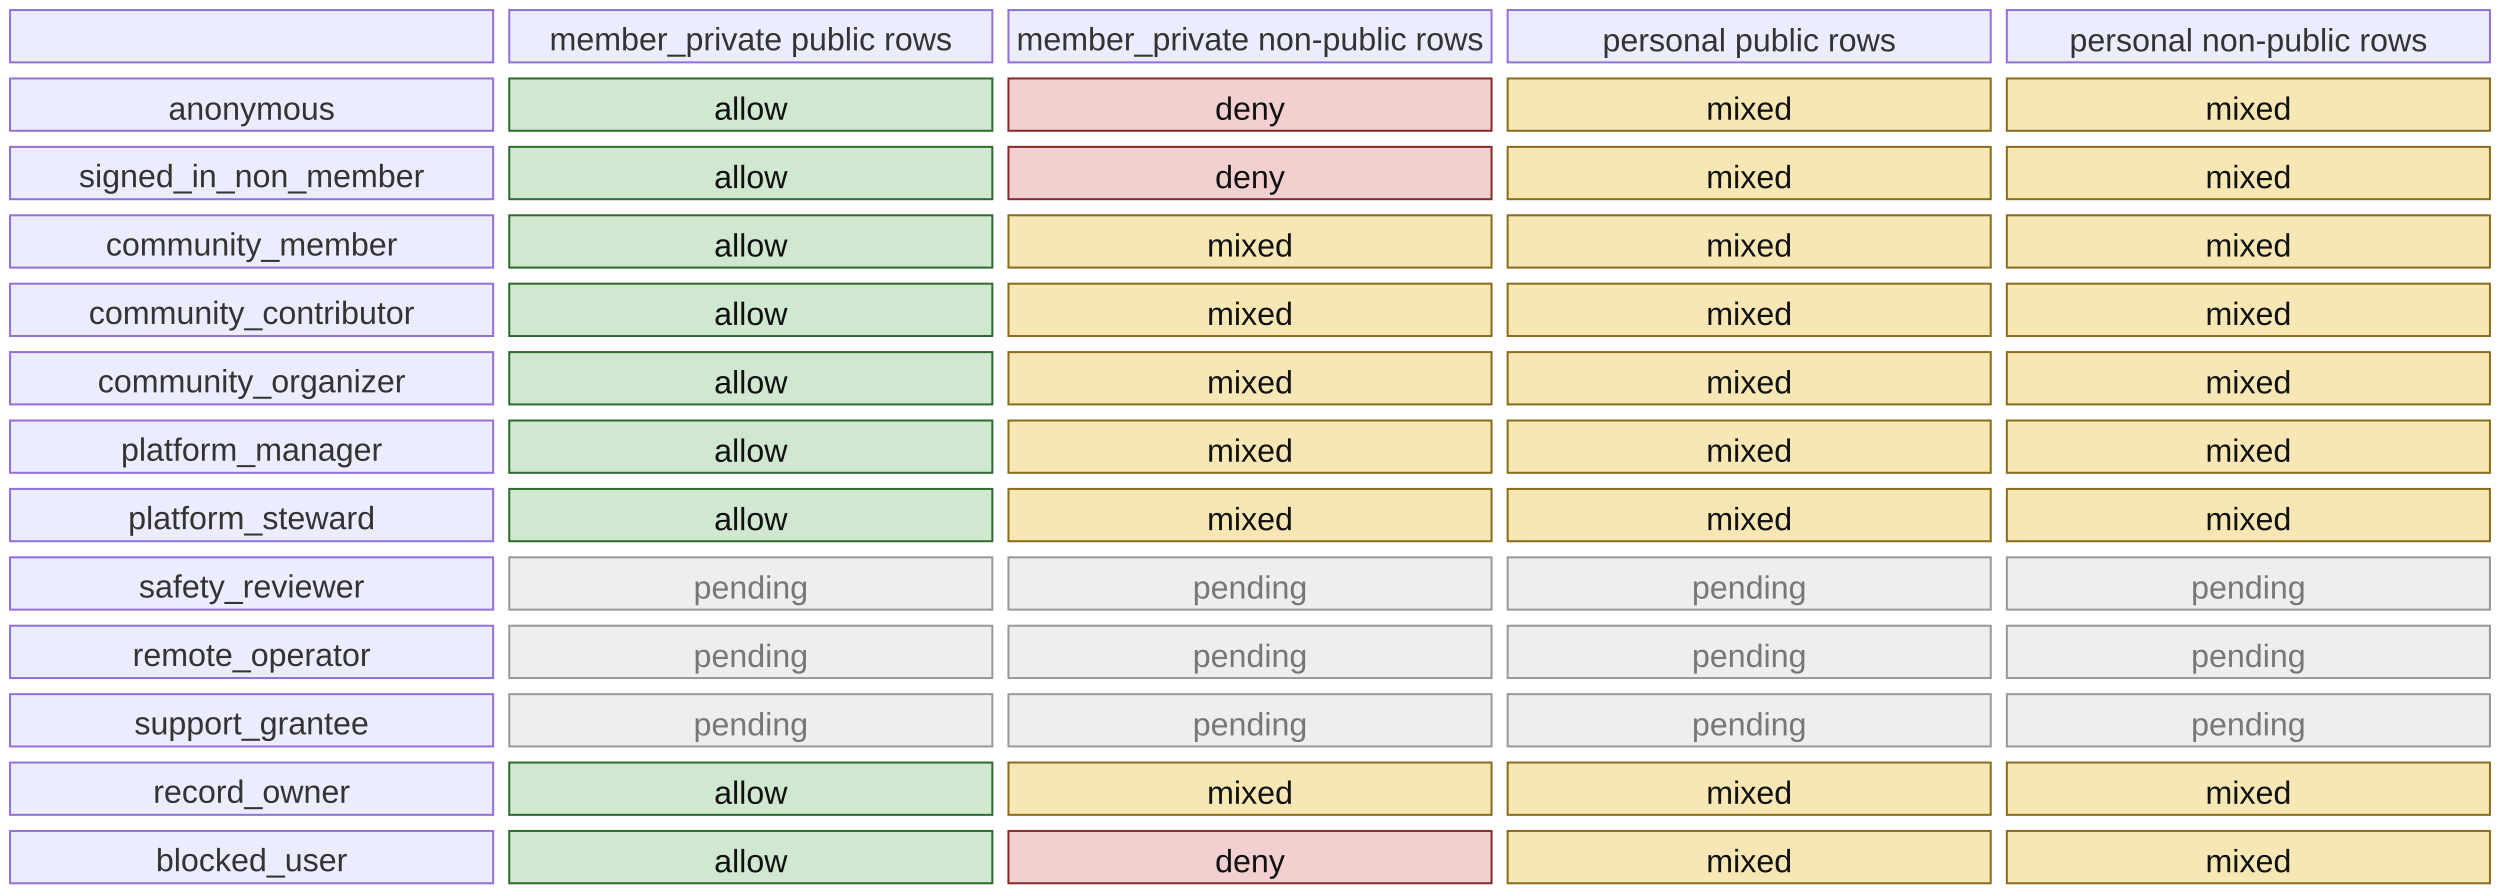
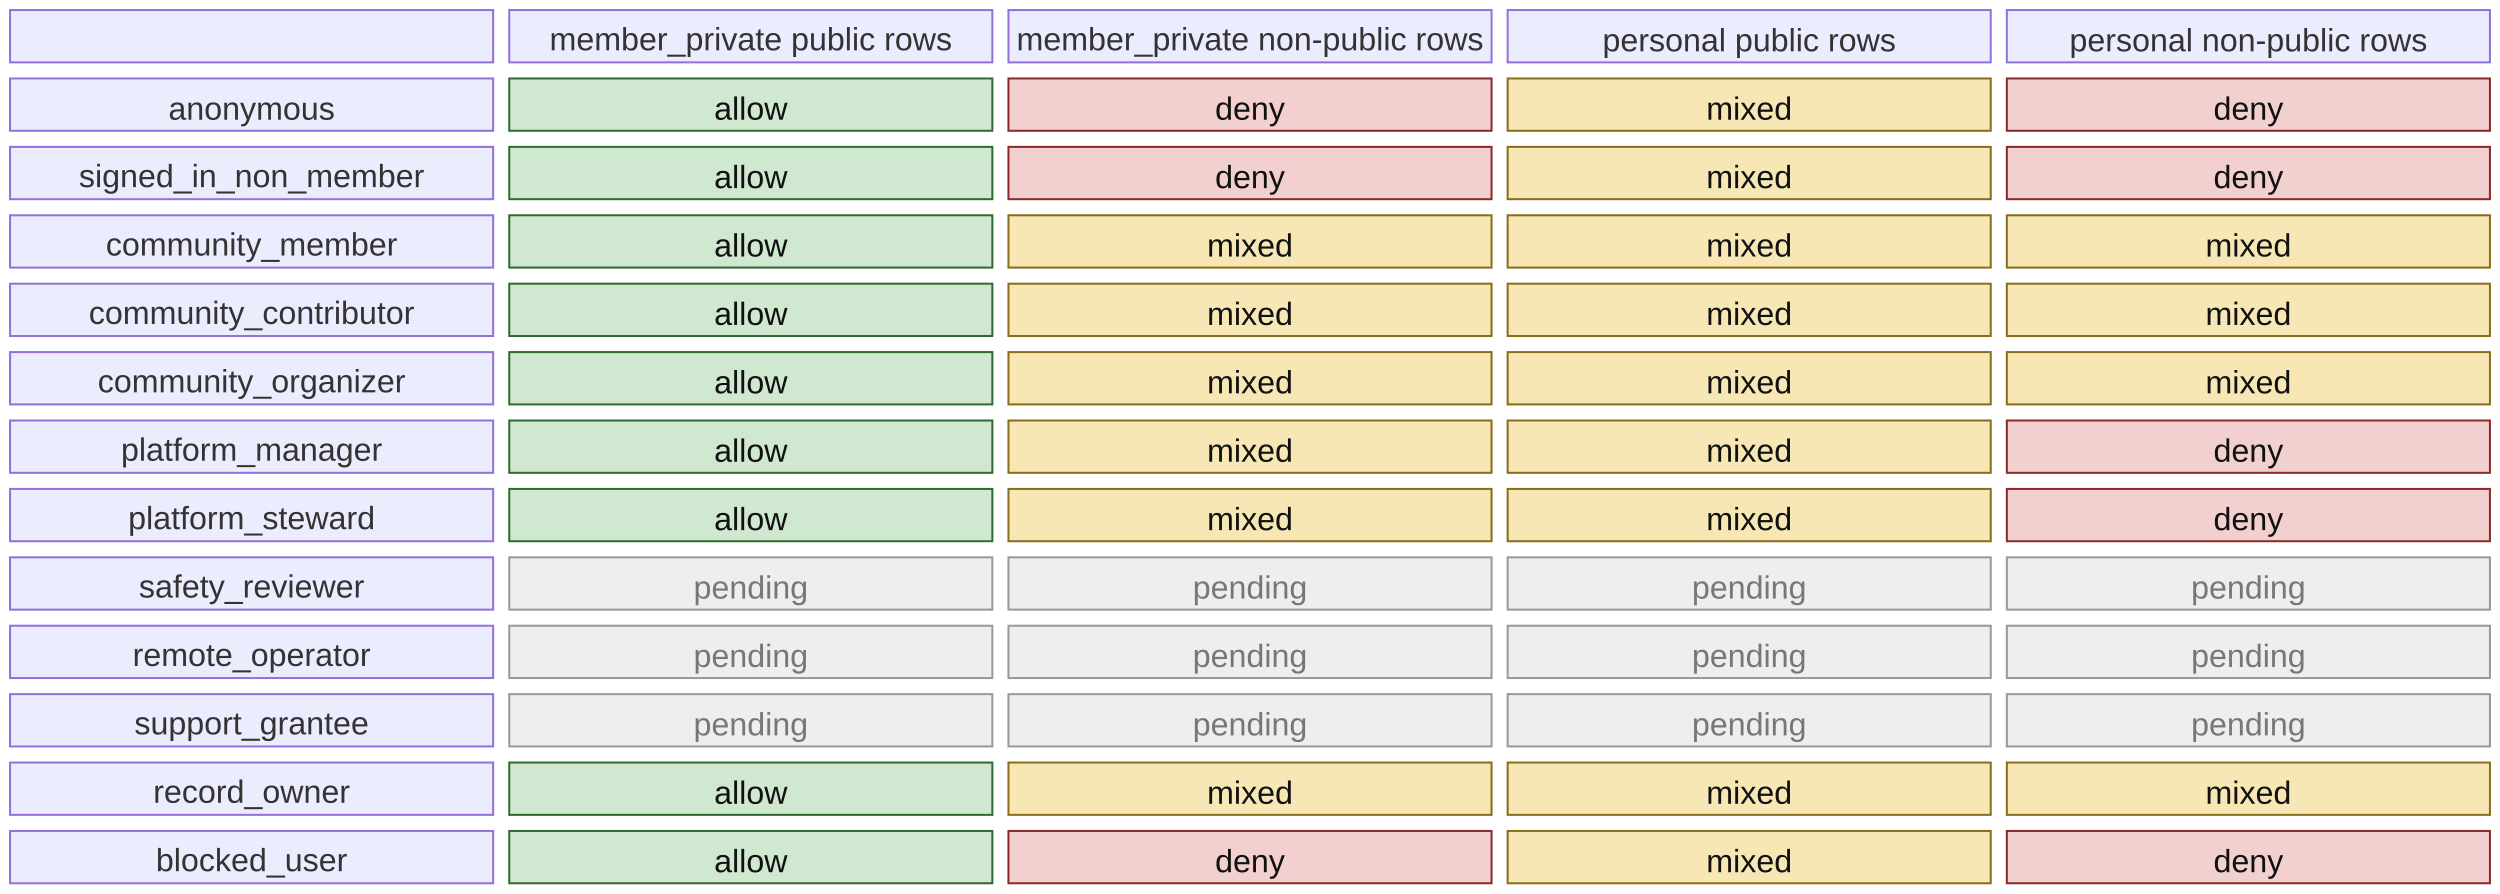
<svg xmlns="http://www.w3.org/2000/svg" aria-roledescription="block" role="graphics-document document" viewBox="-5 -222 1242.547 444" style="max-width: 1242.55px; background-color: white;" width="100%" id="my-svg">
  <style>#my-svg{font-family:trebuchet ms,verdana,arial,sans-serif;font-size:16px;fill:#333;}@keyframes edge-animation-frame{from{stroke-dashoffset:0;}}@keyframes dash{to{stroke-dashoffset:0;}}#my-svg .edge-animation-slow{stroke-dasharray:9,5!important;stroke-dashoffset:900;animation:dash 50s linear infinite;stroke-linecap:round;}#my-svg .edge-animation-fast{stroke-dasharray:9,5!important;stroke-dashoffset:900;animation:dash 20s linear infinite;stroke-linecap:round;}#my-svg .error-icon{fill:#552222;}#my-svg .error-text{fill:#552222;stroke:#552222;}#my-svg .edge-thickness-normal{stroke-width:1px;}#my-svg .edge-thickness-thick{stroke-width:3.5px;}#my-svg .edge-pattern-solid{stroke-dasharray:0;}#my-svg .edge-thickness-invisible{stroke-width:0;fill:none;}#my-svg .edge-pattern-dashed{stroke-dasharray:3;}#my-svg .edge-pattern-dotted{stroke-dasharray:2;}#my-svg .marker{fill:#333333;stroke:#333333;}#my-svg .marker.cross{stroke:#333333;}#my-svg svg{font-family:trebuchet ms,verdana,arial,sans-serif;font-size:16px;}#my-svg p{margin:0;}#my-svg .label{font-family:trebuchet ms,verdana,arial,sans-serif;color:#333;}#my-svg .cluster-label text{fill:#333;}#my-svg .cluster-label span,#my-svg p{color:#333;}#my-svg .label text,#my-svg span,#my-svg p{fill:#333;color:#333;}#my-svg .node rect,#my-svg .node circle,#my-svg .node ellipse,#my-svg .node polygon,#my-svg .node path{fill:#ECECFF;stroke:#9370DB;stroke-width:1px;}#my-svg .flowchart-label text{text-anchor:middle;}#my-svg .node .label{text-align:center;}#my-svg .node.clickable{cursor:pointer;}#my-svg .arrowheadPath{fill:#333333;}#my-svg .edgePath .path{stroke:#333333;stroke-width:2.0px;}#my-svg .flowchart-link{stroke:#333333;fill:none;}#my-svg .edgeLabel{background-color:rgba(232,232,232, 0.8);text-align:center;}#my-svg .edgeLabel rect{opacity:0.5;background-color:rgba(232,232,232, 0.8);fill:rgba(232,232,232, 0.8);}#my-svg .labelBkg{background-color:rgba(232, 232, 232, 0.5);}#my-svg .node .cluster{fill:rgba(255, 255, 222, 0.5);stroke:rgba(170, 170, 51, 0.2);box-shadow:rgba(50, 50, 93, 0.25) 0px 13px 27px -5px,rgba(0, 0, 0, 0.3) 0px 8px 16px -8px;stroke-width:1px;}#my-svg .cluster text{fill:#333;}#my-svg .cluster span,#my-svg p{color:#333;}#my-svg div.mermaidTooltip{position:absolute;text-align:center;max-width:200px;padding:2px;font-family:trebuchet ms,verdana,arial,sans-serif;font-size:12px;background:hsl(80, 100%, 96.275%);border:1px solid #aaaa33;border-radius:2px;pointer-events:none;z-index:100;}#my-svg .flowchartTitleText{text-anchor:middle;font-size:18px;fill:#333;}#my-svg .label-icon{display:inline-block;height:1em;overflow:visible;vertical-align:-0.125em;}#my-svg .node .label-icon path{fill:currentColor;stroke:revert;stroke-width:revert;}#my-svg :root{--mermaid-font-family:trebuchet ms,verdana,arial,sans-serif;}#my-svg .heat_allow rect{fill:#cfe8cf!important;stroke:#2e6b2e!important;color:#111!important;}#my-svg .heat_allow polygon{fill:#cfe8cf!important;stroke:#2e6b2e!important;color:#111!important;}#my-svg .heat_allow ellipse{fill:#cfe8cf!important;stroke:#2e6b2e!important;color:#111!important;}#my-svg .heat_allow circle{fill:#cfe8cf!important;stroke:#2e6b2e!important;color:#111!important;}#my-svg .heat_allow path{fill:#cfe8cf!important;stroke:#2e6b2e!important;color:#111!important;}#my-svg .heat_allow tspan{fill:#111!important;}#my-svg .heat_deny rect{fill:#f3d0d0!important;stroke:#8a2a2a!important;color:#111!important;}#my-svg .heat_deny polygon{fill:#f3d0d0!important;stroke:#8a2a2a!important;color:#111!important;}#my-svg .heat_deny ellipse{fill:#f3d0d0!important;stroke:#8a2a2a!important;color:#111!important;}#my-svg .heat_deny circle{fill:#f3d0d0!important;stroke:#8a2a2a!important;color:#111!important;}#my-svg .heat_deny path{fill:#f3d0d0!important;stroke:#8a2a2a!important;color:#111!important;}#my-svg .heat_deny tspan{fill:#111!important;}#my-svg .heat_mixed rect{fill:#f6e7b4!important;stroke:#8a6d1a!important;color:#111!important;}#my-svg .heat_mixed polygon{fill:#f6e7b4!important;stroke:#8a6d1a!important;color:#111!important;}#my-svg .heat_mixed ellipse{fill:#f6e7b4!important;stroke:#8a6d1a!important;color:#111!important;}#my-svg .heat_mixed circle{fill:#f6e7b4!important;stroke:#8a6d1a!important;color:#111!important;}#my-svg .heat_mixed path{fill:#f6e7b4!important;stroke:#8a6d1a!important;color:#111!important;}#my-svg .heat_mixed tspan{fill:#111!important;}#my-svg .heat_na rect{fill:#eeeeee!important;stroke:#999!important;color:#333!important;}#my-svg .heat_na polygon{fill:#eeeeee!important;stroke:#999!important;color:#333!important;}#my-svg .heat_na ellipse{fill:#eeeeee!important;stroke:#999!important;color:#333!important;}#my-svg .heat_na circle{fill:#eeeeee!important;stroke:#999!important;color:#333!important;}#my-svg .heat_na path{fill:#eeeeee!important;stroke:#999!important;color:#333!important;}#my-svg .heat_na tspan{fill:#333!important;}#my-svg .heat_pending rect{fill:#eeeeee!important;stroke:#999!important;color:#777!important;}#my-svg .heat_pending polygon{fill:#eeeeee!important;stroke:#999!important;color:#777!important;}#my-svg .heat_pending ellipse{fill:#eeeeee!important;stroke:#999!important;color:#777!important;}#my-svg .heat_pending circle{fill:#eeeeee!important;stroke:#999!important;color:#777!important;}#my-svg .heat_pending path{fill:#eeeeee!important;stroke:#999!important;color:#777!important;}#my-svg .heat_pending tspan{fill:#777!important;}</style>
  <g />
  <marker orient="auto" markerHeight="12" markerWidth="12" markerUnits="userSpaceOnUse" refY="5" refX="6" viewBox="0 0 10 10" class="marker block" id="my-svg_block-pointEnd">
    <path style="stroke-width: 1; stroke-dasharray: 1, 0;" class="arrowMarkerPath" d="M 0 0 L 10 5 L 0 10 z" />
  </marker>
  <marker orient="auto" markerHeight="12" markerWidth="12" markerUnits="userSpaceOnUse" refY="5" refX="4.5" viewBox="0 0 10 10" class="marker block" id="my-svg_block-pointStart">
    <path style="stroke-width: 1; stroke-dasharray: 1, 0;" class="arrowMarkerPath" d="M 0 5 L 10 10 L 10 0 z" />
  </marker>
  <marker orient="auto" markerHeight="11" markerWidth="11" markerUnits="userSpaceOnUse" refY="5" refX="11" viewBox="0 0 10 10" class="marker block" id="my-svg_block-circleEnd">
    <circle style="stroke-width: 1; stroke-dasharray: 1, 0;" class="arrowMarkerPath" r="5" cy="5" cx="5" />
  </marker>
  <marker orient="auto" markerHeight="11" markerWidth="11" markerUnits="userSpaceOnUse" refY="5" refX="-1" viewBox="0 0 10 10" class="marker block" id="my-svg_block-circleStart">
    <circle style="stroke-width: 1; stroke-dasharray: 1, 0;" class="arrowMarkerPath" r="5" cy="5" cx="5" />
  </marker>
  <marker orient="auto" markerHeight="11" markerWidth="11" markerUnits="userSpaceOnUse" refY="5.2" refX="12" viewBox="0 0 11 11" class="marker cross block" id="my-svg_block-crossEnd">
    <path style="stroke-width: 2; stroke-dasharray: 1, 0;" class="arrowMarkerPath" d="M 1,1 l 9,9 M 10,1 l -9,9" />
  </marker>
  <marker orient="auto" markerHeight="11" markerWidth="11" markerUnits="userSpaceOnUse" refY="5.2" refX="-1" viewBox="0 0 11 11" class="marker cross block" id="my-svg_block-crossStart">
    <path style="stroke-width: 2; stroke-dasharray: 1, 0;" class="arrowMarkerPath" d="M 1,1 l 9,9 M 10,1 l -9,9" />
  </marker>
  <g class="block">
    <g transform="translate(120.0547, -204)" id="corner" class="node default default flowchart-label">
      <rect height="26" width="240.109" y="-13" x="-120.055" ry="0" rx="0" style="" class="basic label-container" />
      <g transform="translate(0, 0)" style="" class="label">
        <rect />
        <text style="">
          <tspan class="row" x="0" dy="1em" xml:space="preserve" />
        </text>
      </g>
    </g>
    <g transform="translate(368.1641, -204)" id="h0" class="node default default flowchart-label">
      <rect height="26" width="240.109" y="-13" x="-120.055" ry="0" rx="0" style="" class="basic label-container" />
      <g transform="translate(0, -9)" style="" class="label">
        <rect />
        <text style="">
          <tspan class="row" x="0" dy="1em" xml:space="preserve">member_private public rows</tspan>
        </text>
      </g>
    </g>
    <g transform="translate(616.2734, -204)" id="h1" class="node default default flowchart-label">
      <rect height="26" width="240.109" y="-13" x="-120.055" ry="0" rx="0" style="" class="basic label-container" />
      <g transform="translate(0, -9)" style="" class="label">
        <rect />
        <text style="">
          <tspan class="row" x="0" dy="1em" xml:space="preserve">member_private non-public rows</tspan>
        </text>
      </g>
    </g>
    <g transform="translate(864.3828, -204)" id="h2" class="node default default flowchart-label">
      <rect height="26" width="240.109" y="-13" x="-120.055" ry="0" rx="0" style="" class="basic label-container" />
      <g transform="translate(0, -8.5)" style="" class="label">
        <rect />
        <text style="">
          <tspan class="row" x="0" dy="1em" xml:space="preserve">personal public rows</tspan>
        </text>
      </g>
    </g>
    <g transform="translate(1112.492, -204)" id="h3" class="node default default flowchart-label">
      <rect height="26" width="240.109" y="-13" x="-120.055" ry="0" rx="0" style="" class="basic label-container" />
      <g transform="translate(0, -8.5)" style="" class="label">
        <rect />
        <text style="">
          <tspan class="row" x="0" dy="1em" xml:space="preserve">personal non-public rows</tspan>
        </text>
      </g>
    </g>
    <g transform="translate(120.0547, -170)" id="p0" class="node default default flowchart-label">
      <rect height="26" width="240.109" y="-13" x="-120.055" ry="0" rx="0" style="" class="basic label-container" />
      <g transform="translate(0, -8.5)" style="" class="label">
        <rect />
        <text style="">
          <tspan class="row" x="0" dy="1em" xml:space="preserve">anonymous</tspan>
        </text>
      </g>
    </g>
    <g transform="translate(368.1641, -170)" id="c0_0" class="node default heat_allow flowchart-label">
      <rect height="26" width="240.109" y="-13" x="-120.055" ry="0" rx="0" style="" class="basic label-container" />
      <g transform="translate(0, -8.5)" style="" class="label">
        <rect />
        <text style="">
          <tspan class="row" x="0" dy="1em" xml:space="preserve">allow</tspan>
        </text>
      </g>
    </g>
    <g transform="translate(616.2734, -170)" id="c0_1" class="node default heat_deny flowchart-label">
      <rect height="26" width="240.109" y="-13" x="-120.055" ry="0" rx="0" style="" class="basic label-container" />
      <g transform="translate(0, -8.5)" style="" class="label">
        <rect />
        <text style="">
          <tspan class="row" x="0" dy="1em" xml:space="preserve">deny</tspan>
        </text>
      </g>
    </g>
    <g transform="translate(864.3828, -170)" id="c0_2" class="node default heat_mixed flowchart-label">
      <rect height="26" width="240.109" y="-13" x="-120.055" ry="0" rx="0" style="" class="basic label-container" />
      <g transform="translate(0, -8.5)" style="" class="label">
        <rect />
        <text style="">
          <tspan class="row" x="0" dy="1em" xml:space="preserve">mixed</tspan>
        </text>
      </g>
    </g>
-     <g transform="translate(1112.492, -170)" id="c0_3" class="node default heat_mixed flowchart-label">
-       <rect height="26" width="240.109" y="-13" x="-120.055" ry="0" rx="0" style="" class="basic label-container" />
-       <g transform="translate(0, -8.5)" style="" class="label">
-         <rect />
-         <text style="">
-           <tspan class="row" x="0" dy="1em" xml:space="preserve">mixed</tspan>
+     <g transform="translate(1112.492, -170)" id="c0_3" class="node default heat_deny flowchart-label">
+       <rect height="26" width="240.109" y="-13" x="-120.055" ry="0" rx="0" style="" class="basic label-container" />
+       <g transform="translate(0, -8.5)" style="" class="label">
+         <rect />
+         <text style="">
+           <tspan class="row" x="0" dy="1em" xml:space="preserve">deny</tspan>
        </text>
      </g>
    </g>
    <g transform="translate(120.0547, -136)" id="p1" class="node default default flowchart-label">
      <rect height="26" width="240.109" y="-13" x="-120.055" ry="0" rx="0" style="" class="basic label-container" />
      <g transform="translate(0, -9)" style="" class="label">
        <rect />
        <text style="">
          <tspan class="row" x="0" dy="1em" xml:space="preserve">signed_in_non_member</tspan>
        </text>
      </g>
    </g>
    <g transform="translate(368.1641, -136)" id="c1_0" class="node default heat_allow flowchart-label">
      <rect height="26" width="240.109" y="-13" x="-120.055" ry="0" rx="0" style="" class="basic label-container" />
      <g transform="translate(0, -8.5)" style="" class="label">
        <rect />
        <text style="">
          <tspan class="row" x="0" dy="1em" xml:space="preserve">allow</tspan>
        </text>
      </g>
    </g>
    <g transform="translate(616.2734, -136)" id="c1_1" class="node default heat_deny flowchart-label">
      <rect height="26" width="240.109" y="-13" x="-120.055" ry="0" rx="0" style="" class="basic label-container" />
      <g transform="translate(0, -8.5)" style="" class="label">
        <rect />
        <text style="">
          <tspan class="row" x="0" dy="1em" xml:space="preserve">deny</tspan>
        </text>
      </g>
    </g>
    <g transform="translate(864.3828, -136)" id="c1_2" class="node default heat_mixed flowchart-label">
      <rect height="26" width="240.109" y="-13" x="-120.055" ry="0" rx="0" style="" class="basic label-container" />
      <g transform="translate(0, -8.5)" style="" class="label">
        <rect />
        <text style="">
          <tspan class="row" x="0" dy="1em" xml:space="preserve">mixed</tspan>
        </text>
      </g>
    </g>
-     <g transform="translate(1112.492, -136)" id="c1_3" class="node default heat_mixed flowchart-label">
-       <rect height="26" width="240.109" y="-13" x="-120.055" ry="0" rx="0" style="" class="basic label-container" />
-       <g transform="translate(0, -8.5)" style="" class="label">
-         <rect />
-         <text style="">
-           <tspan class="row" x="0" dy="1em" xml:space="preserve">mixed</tspan>
+     <g transform="translate(1112.492, -136)" id="c1_3" class="node default heat_deny flowchart-label">
+       <rect height="26" width="240.109" y="-13" x="-120.055" ry="0" rx="0" style="" class="basic label-container" />
+       <g transform="translate(0, -8.5)" style="" class="label">
+         <rect />
+         <text style="">
+           <tspan class="row" x="0" dy="1em" xml:space="preserve">deny</tspan>
        </text>
      </g>
    </g>
    <g transform="translate(120.0547, -102)" id="p2" class="node default default flowchart-label">
      <rect height="26" width="240.109" y="-13" x="-120.055" ry="0" rx="0" style="" class="basic label-container" />
      <g transform="translate(0, -9)" style="" class="label">
        <rect />
        <text style="">
          <tspan class="row" x="0" dy="1em" xml:space="preserve">community_member</tspan>
        </text>
      </g>
    </g>
    <g transform="translate(368.1641, -102)" id="c2_0" class="node default heat_allow flowchart-label">
      <rect height="26" width="240.109" y="-13" x="-120.055" ry="0" rx="0" style="" class="basic label-container" />
      <g transform="translate(0, -8.5)" style="" class="label">
        <rect />
        <text style="">
          <tspan class="row" x="0" dy="1em" xml:space="preserve">allow</tspan>
        </text>
      </g>
    </g>
    <g transform="translate(616.2734, -102)" id="c2_1" class="node default heat_mixed flowchart-label">
      <rect height="26" width="240.109" y="-13" x="-120.055" ry="0" rx="0" style="" class="basic label-container" />
      <g transform="translate(0, -8.5)" style="" class="label">
        <rect />
        <text style="">
          <tspan class="row" x="0" dy="1em" xml:space="preserve">mixed</tspan>
        </text>
      </g>
    </g>
    <g transform="translate(864.3828, -102)" id="c2_2" class="node default heat_mixed flowchart-label">
      <rect height="26" width="240.109" y="-13" x="-120.055" ry="0" rx="0" style="" class="basic label-container" />
      <g transform="translate(0, -8.5)" style="" class="label">
        <rect />
        <text style="">
          <tspan class="row" x="0" dy="1em" xml:space="preserve">mixed</tspan>
        </text>
      </g>
    </g>
    <g transform="translate(1112.492, -102)" id="c2_3" class="node default heat_mixed flowchart-label">
      <rect height="26" width="240.109" y="-13" x="-120.055" ry="0" rx="0" style="" class="basic label-container" />
      <g transform="translate(0, -8.5)" style="" class="label">
        <rect />
        <text style="">
          <tspan class="row" x="0" dy="1em" xml:space="preserve">mixed</tspan>
        </text>
      </g>
    </g>
    <g transform="translate(120.0547, -68)" id="p3" class="node default default flowchart-label">
      <rect height="26" width="240.109" y="-13" x="-120.055" ry="0" rx="0" style="" class="basic label-container" />
      <g transform="translate(0, -9)" style="" class="label">
        <rect />
        <text style="">
          <tspan class="row" x="0" dy="1em" xml:space="preserve">community_contributor</tspan>
        </text>
      </g>
    </g>
    <g transform="translate(368.1641, -68)" id="c3_0" class="node default heat_allow flowchart-label">
      <rect height="26" width="240.109" y="-13" x="-120.055" ry="0" rx="0" style="" class="basic label-container" />
      <g transform="translate(0, -8.5)" style="" class="label">
        <rect />
        <text style="">
          <tspan class="row" x="0" dy="1em" xml:space="preserve">allow</tspan>
        </text>
      </g>
    </g>
    <g transform="translate(616.2734, -68)" id="c3_1" class="node default heat_mixed flowchart-label">
      <rect height="26" width="240.109" y="-13" x="-120.055" ry="0" rx="0" style="" class="basic label-container" />
      <g transform="translate(0, -8.5)" style="" class="label">
        <rect />
        <text style="">
          <tspan class="row" x="0" dy="1em" xml:space="preserve">mixed</tspan>
        </text>
      </g>
    </g>
    <g transform="translate(864.3828, -68)" id="c3_2" class="node default heat_mixed flowchart-label">
      <rect height="26" width="240.109" y="-13" x="-120.055" ry="0" rx="0" style="" class="basic label-container" />
      <g transform="translate(0, -8.5)" style="" class="label">
        <rect />
        <text style="">
          <tspan class="row" x="0" dy="1em" xml:space="preserve">mixed</tspan>
        </text>
      </g>
    </g>
    <g transform="translate(1112.492, -68)" id="c3_3" class="node default heat_mixed flowchart-label">
      <rect height="26" width="240.109" y="-13" x="-120.055" ry="0" rx="0" style="" class="basic label-container" />
      <g transform="translate(0, -8.5)" style="" class="label">
        <rect />
        <text style="">
          <tspan class="row" x="0" dy="1em" xml:space="preserve">mixed</tspan>
        </text>
      </g>
    </g>
    <g transform="translate(120.0547, -34)" id="p4" class="node default default flowchart-label">
      <rect height="26" width="240.109" y="-13" x="-120.055" ry="0" rx="0" style="" class="basic label-container" />
      <g transform="translate(0, -9)" style="" class="label">
        <rect />
        <text style="">
          <tspan class="row" x="0" dy="1em" xml:space="preserve">community_organizer</tspan>
        </text>
      </g>
    </g>
    <g transform="translate(368.1641, -34)" id="c4_0" class="node default heat_allow flowchart-label">
      <rect height="26" width="240.109" y="-13" x="-120.055" ry="0" rx="0" style="" class="basic label-container" />
      <g transform="translate(0, -8.5)" style="" class="label">
        <rect />
        <text style="">
          <tspan class="row" x="0" dy="1em" xml:space="preserve">allow</tspan>
        </text>
      </g>
    </g>
    <g transform="translate(616.2734, -34)" id="c4_1" class="node default heat_mixed flowchart-label">
      <rect height="26" width="240.109" y="-13" x="-120.055" ry="0" rx="0" style="" class="basic label-container" />
      <g transform="translate(0, -8.5)" style="" class="label">
        <rect />
        <text style="">
          <tspan class="row" x="0" dy="1em" xml:space="preserve">mixed</tspan>
        </text>
      </g>
    </g>
    <g transform="translate(864.3828, -34)" id="c4_2" class="node default heat_mixed flowchart-label">
      <rect height="26" width="240.109" y="-13" x="-120.055" ry="0" rx="0" style="" class="basic label-container" />
      <g transform="translate(0, -8.5)" style="" class="label">
        <rect />
        <text style="">
          <tspan class="row" x="0" dy="1em" xml:space="preserve">mixed</tspan>
        </text>
      </g>
    </g>
    <g transform="translate(1112.492, -34)" id="c4_3" class="node default heat_mixed flowchart-label">
      <rect height="26" width="240.109" y="-13" x="-120.055" ry="0" rx="0" style="" class="basic label-container" />
      <g transform="translate(0, -8.5)" style="" class="label">
        <rect />
        <text style="">
          <tspan class="row" x="0" dy="1em" xml:space="preserve">mixed</tspan>
        </text>
      </g>
    </g>
    <g transform="translate(120.0547, 0)" id="p5" class="node default default flowchart-label">
      <rect height="26" width="240.109" y="-13" x="-120.055" ry="0" rx="0" style="" class="basic label-container" />
      <g transform="translate(0, -9)" style="" class="label">
        <rect />
        <text style="">
          <tspan class="row" x="0" dy="1em" xml:space="preserve">platform_manager</tspan>
        </text>
      </g>
    </g>
    <g transform="translate(368.1641, 0)" id="c5_0" class="node default heat_allow flowchart-label">
      <rect height="26" width="240.109" y="-13" x="-120.055" ry="0" rx="0" style="" class="basic label-container" />
      <g transform="translate(0, -8.5)" style="" class="label">
        <rect />
        <text style="">
          <tspan class="row" x="0" dy="1em" xml:space="preserve">allow</tspan>
        </text>
      </g>
    </g>
    <g transform="translate(616.2734, 0)" id="c5_1" class="node default heat_mixed flowchart-label">
      <rect height="26" width="240.109" y="-13" x="-120.055" ry="0" rx="0" style="" class="basic label-container" />
      <g transform="translate(0, -8.5)" style="" class="label">
        <rect />
        <text style="">
          <tspan class="row" x="0" dy="1em" xml:space="preserve">mixed</tspan>
        </text>
      </g>
    </g>
    <g transform="translate(864.3828, 0)" id="c5_2" class="node default heat_mixed flowchart-label">
      <rect height="26" width="240.109" y="-13" x="-120.055" ry="0" rx="0" style="" class="basic label-container" />
      <g transform="translate(0, -8.5)" style="" class="label">
        <rect />
        <text style="">
          <tspan class="row" x="0" dy="1em" xml:space="preserve">mixed</tspan>
        </text>
      </g>
    </g>
-     <g transform="translate(1112.492, 0)" id="c5_3" class="node default heat_mixed flowchart-label">
-       <rect height="26" width="240.109" y="-13" x="-120.055" ry="0" rx="0" style="" class="basic label-container" />
-       <g transform="translate(0, -8.5)" style="" class="label">
-         <rect />
-         <text style="">
-           <tspan class="row" x="0" dy="1em" xml:space="preserve">mixed</tspan>
+     <g transform="translate(1112.492, 0)" id="c5_3" class="node default heat_deny flowchart-label">
+       <rect height="26" width="240.109" y="-13" x="-120.055" ry="0" rx="0" style="" class="basic label-container" />
+       <g transform="translate(0, -8.5)" style="" class="label">
+         <rect />
+         <text style="">
+           <tspan class="row" x="0" dy="1em" xml:space="preserve">deny</tspan>
        </text>
      </g>
    </g>
    <g transform="translate(120.0547, 34)" id="p6" class="node default default flowchart-label">
      <rect height="26" width="240.109" y="-13" x="-120.055" ry="0" rx="0" style="" class="basic label-container" />
      <g transform="translate(0, -9)" style="" class="label">
        <rect />
        <text style="">
          <tspan class="row" x="0" dy="1em" xml:space="preserve">platform_steward</tspan>
        </text>
      </g>
    </g>
    <g transform="translate(368.1641, 34)" id="c6_0" class="node default heat_allow flowchart-label">
      <rect height="26" width="240.109" y="-13" x="-120.055" ry="0" rx="0" style="" class="basic label-container" />
      <g transform="translate(0, -8.5)" style="" class="label">
        <rect />
        <text style="">
          <tspan class="row" x="0" dy="1em" xml:space="preserve">allow</tspan>
        </text>
      </g>
    </g>
    <g transform="translate(616.2734, 34)" id="c6_1" class="node default heat_mixed flowchart-label">
      <rect height="26" width="240.109" y="-13" x="-120.055" ry="0" rx="0" style="" class="basic label-container" />
      <g transform="translate(0, -8.5)" style="" class="label">
        <rect />
        <text style="">
          <tspan class="row" x="0" dy="1em" xml:space="preserve">mixed</tspan>
        </text>
      </g>
    </g>
    <g transform="translate(864.3828, 34)" id="c6_2" class="node default heat_mixed flowchart-label">
      <rect height="26" width="240.109" y="-13" x="-120.055" ry="0" rx="0" style="" class="basic label-container" />
      <g transform="translate(0, -8.5)" style="" class="label">
        <rect />
        <text style="">
          <tspan class="row" x="0" dy="1em" xml:space="preserve">mixed</tspan>
        </text>
      </g>
    </g>
-     <g transform="translate(1112.492, 34)" id="c6_3" class="node default heat_mixed flowchart-label">
-       <rect height="26" width="240.109" y="-13" x="-120.055" ry="0" rx="0" style="" class="basic label-container" />
-       <g transform="translate(0, -8.5)" style="" class="label">
-         <rect />
-         <text style="">
-           <tspan class="row" x="0" dy="1em" xml:space="preserve">mixed</tspan>
+     <g transform="translate(1112.492, 34)" id="c6_3" class="node default heat_deny flowchart-label">
+       <rect height="26" width="240.109" y="-13" x="-120.055" ry="0" rx="0" style="" class="basic label-container" />
+       <g transform="translate(0, -8.5)" style="" class="label">
+         <rect />
+         <text style="">
+           <tspan class="row" x="0" dy="1em" xml:space="preserve">deny</tspan>
        </text>
      </g>
    </g>
    <g transform="translate(120.0547, 68)" id="p7" class="node default default flowchart-label">
      <rect height="26" width="240.109" y="-13" x="-120.055" ry="0" rx="0" style="" class="basic label-container" />
      <g transform="translate(0, -9)" style="" class="label">
        <rect />
        <text style="">
          <tspan class="row" x="0" dy="1em" xml:space="preserve">safety_reviewer</tspan>
        </text>
      </g>
    </g>
    <g transform="translate(368.1641, 68)" id="c7_0" class="node default heat_pending flowchart-label">
      <rect height="26" width="240.109" y="-13" x="-120.055" ry="0" rx="0" style="" class="basic label-container" />
      <g transform="translate(0, -8.5)" style="" class="label">
        <rect />
        <text style="">
          <tspan class="row" x="0" dy="1em" xml:space="preserve">pending</tspan>
        </text>
      </g>
    </g>
    <g transform="translate(616.2734, 68)" id="c7_1" class="node default heat_pending flowchart-label">
      <rect height="26" width="240.109" y="-13" x="-120.055" ry="0" rx="0" style="" class="basic label-container" />
      <g transform="translate(0, -8.5)" style="" class="label">
        <rect />
        <text style="">
          <tspan class="row" x="0" dy="1em" xml:space="preserve">pending</tspan>
        </text>
      </g>
    </g>
    <g transform="translate(864.3828, 68)" id="c7_2" class="node default heat_pending flowchart-label">
      <rect height="26" width="240.109" y="-13" x="-120.055" ry="0" rx="0" style="" class="basic label-container" />
      <g transform="translate(0, -8.5)" style="" class="label">
        <rect />
        <text style="">
          <tspan class="row" x="0" dy="1em" xml:space="preserve">pending</tspan>
        </text>
      </g>
    </g>
    <g transform="translate(1112.492, 68)" id="c7_3" class="node default heat_pending flowchart-label">
      <rect height="26" width="240.109" y="-13" x="-120.055" ry="0" rx="0" style="" class="basic label-container" />
      <g transform="translate(0, -8.5)" style="" class="label">
        <rect />
        <text style="">
          <tspan class="row" x="0" dy="1em" xml:space="preserve">pending</tspan>
        </text>
      </g>
    </g>
    <g transform="translate(120.0547, 102)" id="p8" class="node default default flowchart-label">
      <rect height="26" width="240.109" y="-13" x="-120.055" ry="0" rx="0" style="" class="basic label-container" />
      <g transform="translate(0, -9)" style="" class="label">
        <rect />
        <text style="">
          <tspan class="row" x="0" dy="1em" xml:space="preserve">remote_operator</tspan>
        </text>
      </g>
    </g>
    <g transform="translate(368.1641, 102)" id="c8_0" class="node default heat_pending flowchart-label">
      <rect height="26" width="240.109" y="-13" x="-120.055" ry="0" rx="0" style="" class="basic label-container" />
      <g transform="translate(0, -8.5)" style="" class="label">
        <rect />
        <text style="">
          <tspan class="row" x="0" dy="1em" xml:space="preserve">pending</tspan>
        </text>
      </g>
    </g>
    <g transform="translate(616.2734, 102)" id="c8_1" class="node default heat_pending flowchart-label">
      <rect height="26" width="240.109" y="-13" x="-120.055" ry="0" rx="0" style="" class="basic label-container" />
      <g transform="translate(0, -8.5)" style="" class="label">
        <rect />
        <text style="">
          <tspan class="row" x="0" dy="1em" xml:space="preserve">pending</tspan>
        </text>
      </g>
    </g>
    <g transform="translate(864.3828, 102)" id="c8_2" class="node default heat_pending flowchart-label">
      <rect height="26" width="240.109" y="-13" x="-120.055" ry="0" rx="0" style="" class="basic label-container" />
      <g transform="translate(0, -8.5)" style="" class="label">
        <rect />
        <text style="">
          <tspan class="row" x="0" dy="1em" xml:space="preserve">pending</tspan>
        </text>
      </g>
    </g>
    <g transform="translate(1112.492, 102)" id="c8_3" class="node default heat_pending flowchart-label">
      <rect height="26" width="240.109" y="-13" x="-120.055" ry="0" rx="0" style="" class="basic label-container" />
      <g transform="translate(0, -8.5)" style="" class="label">
        <rect />
        <text style="">
          <tspan class="row" x="0" dy="1em" xml:space="preserve">pending</tspan>
        </text>
      </g>
    </g>
    <g transform="translate(120.0547, 136)" id="p9" class="node default default flowchart-label">
      <rect height="26" width="240.109" y="-13" x="-120.055" ry="0" rx="0" style="" class="basic label-container" />
      <g transform="translate(0, -9)" style="" class="label">
        <rect />
        <text style="">
          <tspan class="row" x="0" dy="1em" xml:space="preserve">support_grantee</tspan>
        </text>
      </g>
    </g>
    <g transform="translate(368.1641, 136)" id="c9_0" class="node default heat_pending flowchart-label">
      <rect height="26" width="240.109" y="-13" x="-120.055" ry="0" rx="0" style="" class="basic label-container" />
      <g transform="translate(0, -8.5)" style="" class="label">
        <rect />
        <text style="">
          <tspan class="row" x="0" dy="1em" xml:space="preserve">pending</tspan>
        </text>
      </g>
    </g>
    <g transform="translate(616.2734, 136)" id="c9_1" class="node default heat_pending flowchart-label">
      <rect height="26" width="240.109" y="-13" x="-120.055" ry="0" rx="0" style="" class="basic label-container" />
      <g transform="translate(0, -8.5)" style="" class="label">
        <rect />
        <text style="">
          <tspan class="row" x="0" dy="1em" xml:space="preserve">pending</tspan>
        </text>
      </g>
    </g>
    <g transform="translate(864.3828, 136)" id="c9_2" class="node default heat_pending flowchart-label">
      <rect height="26" width="240.109" y="-13" x="-120.055" ry="0" rx="0" style="" class="basic label-container" />
      <g transform="translate(0, -8.5)" style="" class="label">
        <rect />
        <text style="">
          <tspan class="row" x="0" dy="1em" xml:space="preserve">pending</tspan>
        </text>
      </g>
    </g>
    <g transform="translate(1112.492, 136)" id="c9_3" class="node default heat_pending flowchart-label">
      <rect height="26" width="240.109" y="-13" x="-120.055" ry="0" rx="0" style="" class="basic label-container" />
      <g transform="translate(0, -8.5)" style="" class="label">
        <rect />
        <text style="">
          <tspan class="row" x="0" dy="1em" xml:space="preserve">pending</tspan>
        </text>
      </g>
    </g>
    <g transform="translate(120.0547, 170)" id="p10" class="node default default flowchart-label">
      <rect height="26" width="240.109" y="-13" x="-120.055" ry="0" rx="0" style="" class="basic label-container" />
      <g transform="translate(0, -9)" style="" class="label">
        <rect />
        <text style="">
          <tspan class="row" x="0" dy="1em" xml:space="preserve">record_owner</tspan>
        </text>
      </g>
    </g>
    <g transform="translate(368.1641, 170)" id="c10_0" class="node default heat_allow flowchart-label">
      <rect height="26" width="240.109" y="-13" x="-120.055" ry="0" rx="0" style="" class="basic label-container" />
      <g transform="translate(0, -8.5)" style="" class="label">
        <rect />
        <text style="">
          <tspan class="row" x="0" dy="1em" xml:space="preserve">allow</tspan>
        </text>
      </g>
    </g>
    <g transform="translate(616.2734, 170)" id="c10_1" class="node default heat_mixed flowchart-label">
      <rect height="26" width="240.109" y="-13" x="-120.055" ry="0" rx="0" style="" class="basic label-container" />
      <g transform="translate(0, -8.5)" style="" class="label">
        <rect />
        <text style="">
          <tspan class="row" x="0" dy="1em" xml:space="preserve">mixed</tspan>
        </text>
      </g>
    </g>
    <g transform="translate(864.3828, 170)" id="c10_2" class="node default heat_mixed flowchart-label">
      <rect height="26" width="240.109" y="-13" x="-120.055" ry="0" rx="0" style="" class="basic label-container" />
      <g transform="translate(0, -8.5)" style="" class="label">
        <rect />
        <text style="">
          <tspan class="row" x="0" dy="1em" xml:space="preserve">mixed</tspan>
        </text>
      </g>
    </g>
    <g transform="translate(1112.492, 170)" id="c10_3" class="node default heat_mixed flowchart-label">
      <rect height="26" width="240.109" y="-13" x="-120.055" ry="0" rx="0" style="" class="basic label-container" />
      <g transform="translate(0, -8.5)" style="" class="label">
        <rect />
        <text style="">
          <tspan class="row" x="0" dy="1em" xml:space="preserve">mixed</tspan>
        </text>
      </g>
    </g>
    <g transform="translate(120.0547, 204)" id="p11" class="node default default flowchart-label">
      <rect height="26" width="240.109" y="-13" x="-120.055" ry="0" rx="0" style="" class="basic label-container" />
      <g transform="translate(0, -9)" style="" class="label">
        <rect />
        <text style="">
          <tspan class="row" x="0" dy="1em" xml:space="preserve">blocked_user</tspan>
        </text>
      </g>
    </g>
    <g transform="translate(368.1641, 204)" id="c11_0" class="node default heat_allow flowchart-label">
      <rect height="26" width="240.109" y="-13" x="-120.055" ry="0" rx="0" style="" class="basic label-container" />
      <g transform="translate(0, -8.5)" style="" class="label">
        <rect />
        <text style="">
          <tspan class="row" x="0" dy="1em" xml:space="preserve">allow</tspan>
        </text>
      </g>
    </g>
    <g transform="translate(616.2734, 204)" id="c11_1" class="node default heat_deny flowchart-label">
      <rect height="26" width="240.109" y="-13" x="-120.055" ry="0" rx="0" style="" class="basic label-container" />
      <g transform="translate(0, -8.5)" style="" class="label">
        <rect />
        <text style="">
          <tspan class="row" x="0" dy="1em" xml:space="preserve">deny</tspan>
        </text>
      </g>
    </g>
    <g transform="translate(864.3828, 204)" id="c11_2" class="node default heat_mixed flowchart-label">
      <rect height="26" width="240.109" y="-13" x="-120.055" ry="0" rx="0" style="" class="basic label-container" />
      <g transform="translate(0, -8.5)" style="" class="label">
        <rect />
        <text style="">
          <tspan class="row" x="0" dy="1em" xml:space="preserve">mixed</tspan>
        </text>
      </g>
    </g>
-     <g transform="translate(1112.492, 204)" id="c11_3" class="node default heat_mixed flowchart-label">
-       <rect height="26" width="240.109" y="-13" x="-120.055" ry="0" rx="0" style="" class="basic label-container" />
-       <g transform="translate(0, -8.5)" style="" class="label">
-         <rect />
-         <text style="">
-           <tspan class="row" x="0" dy="1em" xml:space="preserve">mixed</tspan>
+     <g transform="translate(1112.492, 204)" id="c11_3" class="node default heat_deny flowchart-label">
+       <rect height="26" width="240.109" y="-13" x="-120.055" ry="0" rx="0" style="" class="basic label-container" />
+       <g transform="translate(0, -8.5)" style="" class="label">
+         <rect />
+         <text style="">
+           <tspan class="row" x="0" dy="1em" xml:space="preserve">deny</tspan>
        </text>
      </g>
    </g>
  </g>
</svg>
